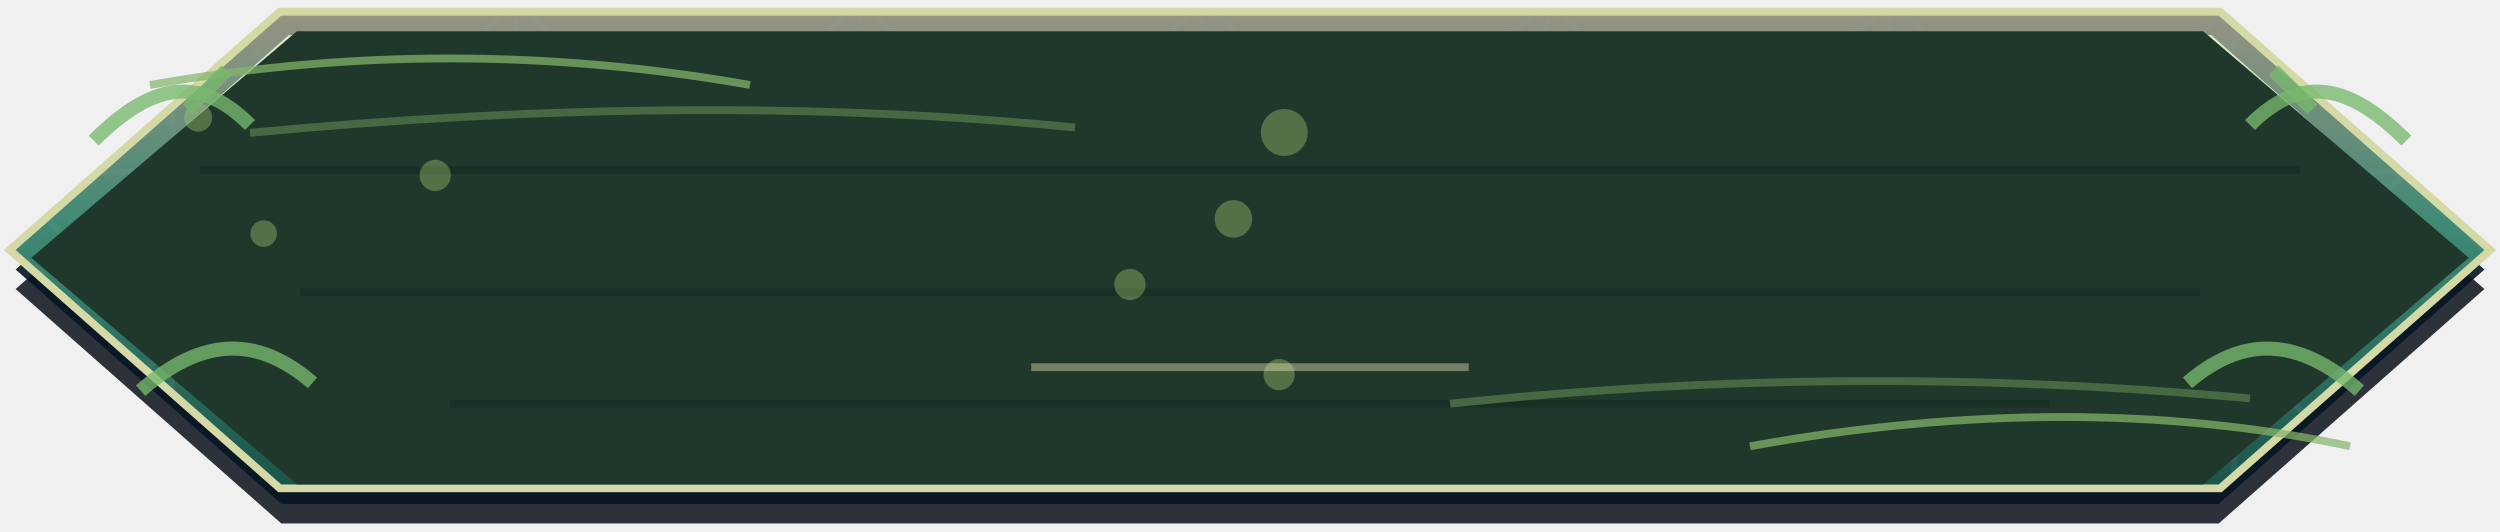
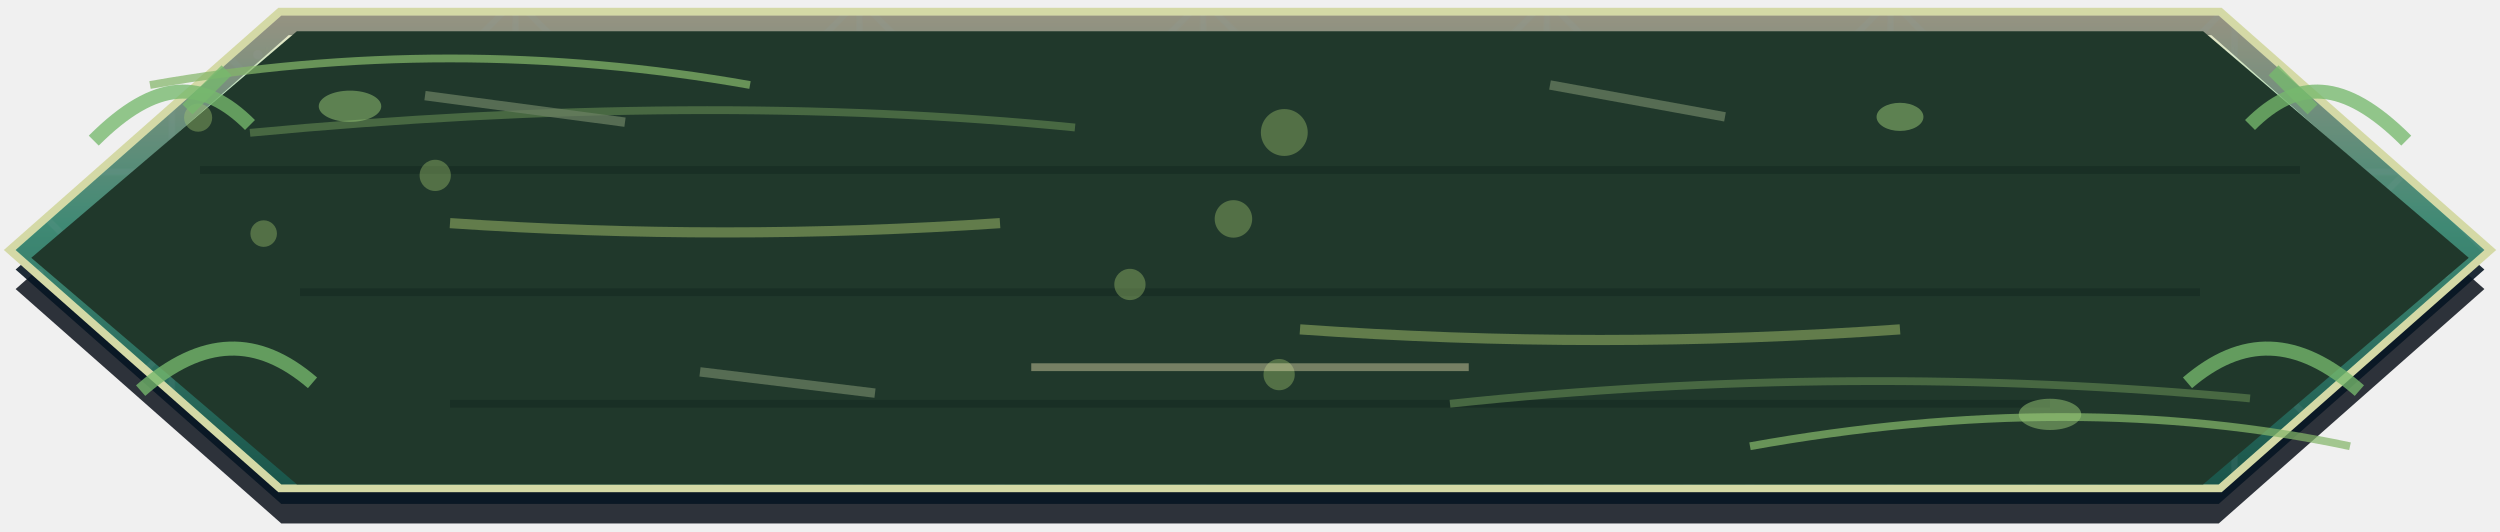
<svg xmlns="http://www.w3.org/2000/svg" width="640" height="136" viewBox="0 0 320 68" role="img" aria-label="M7 primary-hex-button normal" data-style="m11-enchanted-forest@0.1.0" data-geometry-shape="wide-hexagon" data-corner-radius="2" data-end-cap-depth="34">
  <defs>
    <linearGradient id="m11-primary-hex-button-320x68-normal-plate" x1="0" y1="0" x2="0" y2="1">
      <stop offset="0" stop-color="#5C7650" />
      <stop offset=".48" stop-color="#20382B" />
      <stop offset="1" stop-color="#13251E" />
    </linearGradient>
    <linearGradient id="m11-primary-hex-button-320x68-normal-primary" x1="0" y1="0" x2="0" y2="1">
      <stop offset="0" stop-color="#F1E8C8" />
      <stop offset=".45" stop-color="#66D9B2" />
      <stop offset="1" stop-color="#2A856F" />
    </linearGradient>
    <linearGradient id="m11-primary-hex-button-320x68-normal-energy" x1="0" y1="0" x2="1" y2="0">
      <stop offset="0" stop-color="#B8E0A5" stop-opacity="0" />
      <stop offset=".5" stop-color="#B8E0A5" stop-opacity=".86" />
      <stop offset="1" stop-color="#B8E0A5" stop-opacity="0" />
    </linearGradient>
    <pattern id="m11-primary-hex-button-320x68-normal-grain" width="28" height="28" patternUnits="userSpaceOnUse">
      <circle cx="5" cy="7" r=".6" fill="#FFFFFF" fill-opacity=".12" />
      <circle cx="20" cy="15" r=".45" fill="#061321" fill-opacity=".2" />
    </pattern>
    <pattern id="m11-primary-hex-button-320x68-normal-plate-pattern" width="44" height="44" patternUnits="userSpaceOnUse">
      <path d="M0 22H44M22 0V44M0 22L22 0 44 22 22 44Z" fill="none" stroke="#D8FBFF" stroke-opacity=".12" stroke-width=".8" />
    </pattern>
    <mask id="m11-primary-hex-button-320x68-normal-mask">
      <path d="M36 2H284L318 32L284 62H36L2 32Z" fill="white" />
    </mask>
  </defs>
  <g opacity="1">
    <g id="m11-primary-hex-button-320x68-normal-outer-shadow" data-layer="outer-shadow" transform="translate(0 5)">
      <path d="M36 2H284L318 32L284 62H36L2 32Z" fill="#020812" opacity=".82" />
    </g>
    <g id="m11-primary-hex-button-320x68-normal-connected-depth" data-layer="connected-depth" transform="translate(0 2.5)">
      <path d="M36 2H284L318 32L284 62H36L2 32Z" fill="#071522" opacity=".9" />
    </g>
    <g id="m11-primary-hex-button-320x68-normal-outer-frame" data-layer="outer-frame">
      <path d="M36 2H284L318 32L284 62H36L2 32Z" fill="#071421" stroke="#D4D9A6" stroke-width="2" stroke-linejoin="miter" />
    </g>
    <g id="m11-primary-hex-button-320x68-normal-inner-plate-fill" data-layer="inner-plate-fill">
      <path d="M36 2H284L318 32L284 62H36L2 32Z" fill="url(#m11-primary-hex-button-320x68-normal-primary)" />
    </g>
    <g id="m11-primary-hex-button-320x68-normal-surface-grain" data-layer="surface-grain" data-material-source="m8-ice-grain" mask="url(#m11-primary-hex-button-320x68-normal-mask)">
      <rect width="320" height="68" fill="url(#m11-primary-hex-button-320x68-normal-grain)" />
    </g>
    <g id="m11-primary-hex-button-320x68-normal-surface-pattern" data-layer="surface-pattern" data-material-source="m8-crystal-facet-pattern" mask="url(#m11-primary-hex-button-320x68-normal-mask)">
      <rect width="320" height="68" fill="url(#m11-primary-hex-button-320x68-normal-plate-pattern)" />
    </g>
    <g id="m11-primary-hex-button-320x68-normal-side-bevel-shade" data-layer="side-bevel-shade" mask="url(#m11-primary-hex-button-320x68-normal-mask)">
      <path d="M36 2H284L318 32L284 62H36L2 32Z" fill="none" stroke="#020812" stroke-opacity=".38" stroke-width="5" />
    </g>
    <g id="m11-primary-hex-button-320x68-normal-top-bevel-highlight" data-layer="top-bevel-highlight" mask="url(#m11-primary-hex-button-320x68-normal-mask)">
      <path d="M44 8H276" stroke="#FFFFFF" stroke-opacity=".55" stroke-width="3" stroke-linecap="square" />
    </g>
    <g id="m11-primary-hex-button-320x68-normal-cold-edge-accent" data-layer="cold-edge-accent" data-material-source="m8-cold-edge-accent" mask="url(#m11-primary-hex-button-320x68-normal-mask)">
      <rect x="34" y="6" width="252" height="8" fill="url(#m11-primary-hex-button-320x68-normal-energy)" />
    </g>
    <g id="m11-primary-hex-button-320x68-normal-ornament-decal" data-layer="ornament-decal" data-material-source="m7-ornament-marks" mask="url(#m11-primary-hex-button-320x68-normal-mask)">
      <path d="M42 55h16M262 55h16" stroke="#E6FCFF" stroke-opacity=".5" stroke-width="2" />
    </g>
    <g id="m11-primary-hex-button-material-stack" data-layer="forest-material-stack" data-material-families="weathered-stone,dark-wood,moss-lichen">
      <path d="M38 4H282L316 33L282 62H38L4 33Z" fill="#20382B" />
      <path d="M25.6 21.76H294.4M38.4 37.4H281.6M57.6 51.68H262.4" stroke="#182E24" stroke-width="1" stroke-opacity=".82" />
      <path d="M32 17Q89.6 11.56 137.6 16.32M185.6 51.68Q236.8 46.24 288 51" fill="none" stroke="#4D6E45" stroke-width="1" stroke-opacity=".9" />
      <path d="M19.2 10.88Q57.6 4.08 96 10.88M224 57.12Q265.6 49.64 300.8 57.12" fill="none" stroke="#84B66A" stroke-width="1" stroke-opacity=".72" />
    </g>
+     <g id="m11-primary-hex-button-material-detail" data-layer="forest-material-detail" data-material-channels="stone-chips,wood-grain,moss-mask">
+       <path d="M54.4 12.24l25.6 3.4M198.4 10.88l22.4 4.08M89.6 47.6l22.4 2.72" stroke="#6B8063" stroke-width="1.2" stroke-opacity=".72" />
+       <path d="M57.6 28.56q35.2 2.38 70.4 0M166.4 42.16q38.4 2.72 76.8 0" fill="none" stroke="#789356" stroke-width="1.3" stroke-opacity=".75" />
+       <g fill="#9BCB78" fill-opacity=".5">
+         <ellipse cx="44.8" cy="13.6" rx="4" ry="2" />
+         <ellipse cx="262.4" cy="53.04" rx="4" ry="2" />
+         <ellipse cx="243.2" cy="14.96" rx="3" ry="1.8" />
+       </g>
+     </g>
    <g id="m11-primary-hex-button-moss-variation" data-layer="forest-variation" data-variation-seed="51731" data-variation-baseline="false" fill="#A6CC72" fill-opacity=".38">
      <circle cx="164.39" cy="16.96" r="3.0" />
      <circle cx="157.88" cy="28.02" r="2.4" />
      <circle cx="25.36" cy="15.06" r="1.8" />
      <circle cx="55.71" cy="22.45" r="2.0" />
      <circle cx="144.63" cy="36.41" r="2.0" />
      <circle cx="163.73" cy="47.95" r="2.0" />
      <circle cx="33.75" cy="29.90" r="1.7" />
    </g>
    <g id="m11-primary-hex-button-leaf-vine-ornament" data-layer="forest-ornament" data-ornament="leaf-vine" data-ornament-count="4" fill="none" stroke="#76B86D" stroke-opacity=".78" stroke-width="1.8">
      <path d="M12 18c8-8 14-8 20-2M308 18c-8-8-14-8-20-2M18 50c8-7 15-7 22-1M302 50c-8-7-15-7-22-1" />
      <path d="M24 14l5-5M296 14l-5-5" />
    </g>
    <g id="m11-primary-hex-button-parchment-typography" data-layer="forest-typography" data-typography-preset="m11-parchment-sage-action" data-semantic-text="required">
      <path d="M132 47h56" stroke="#EDE3B4" stroke-opacity=".42" />
    </g>
    <g id="m11-enchanted-forest-primary-hex-button-content" data-layer="content" data-slot="editable-primary-hex-button-content" data-safe-x="48" data-safe-y="8" data-safe-width="224" data-safe-height="50" />
  </g>
</svg>
